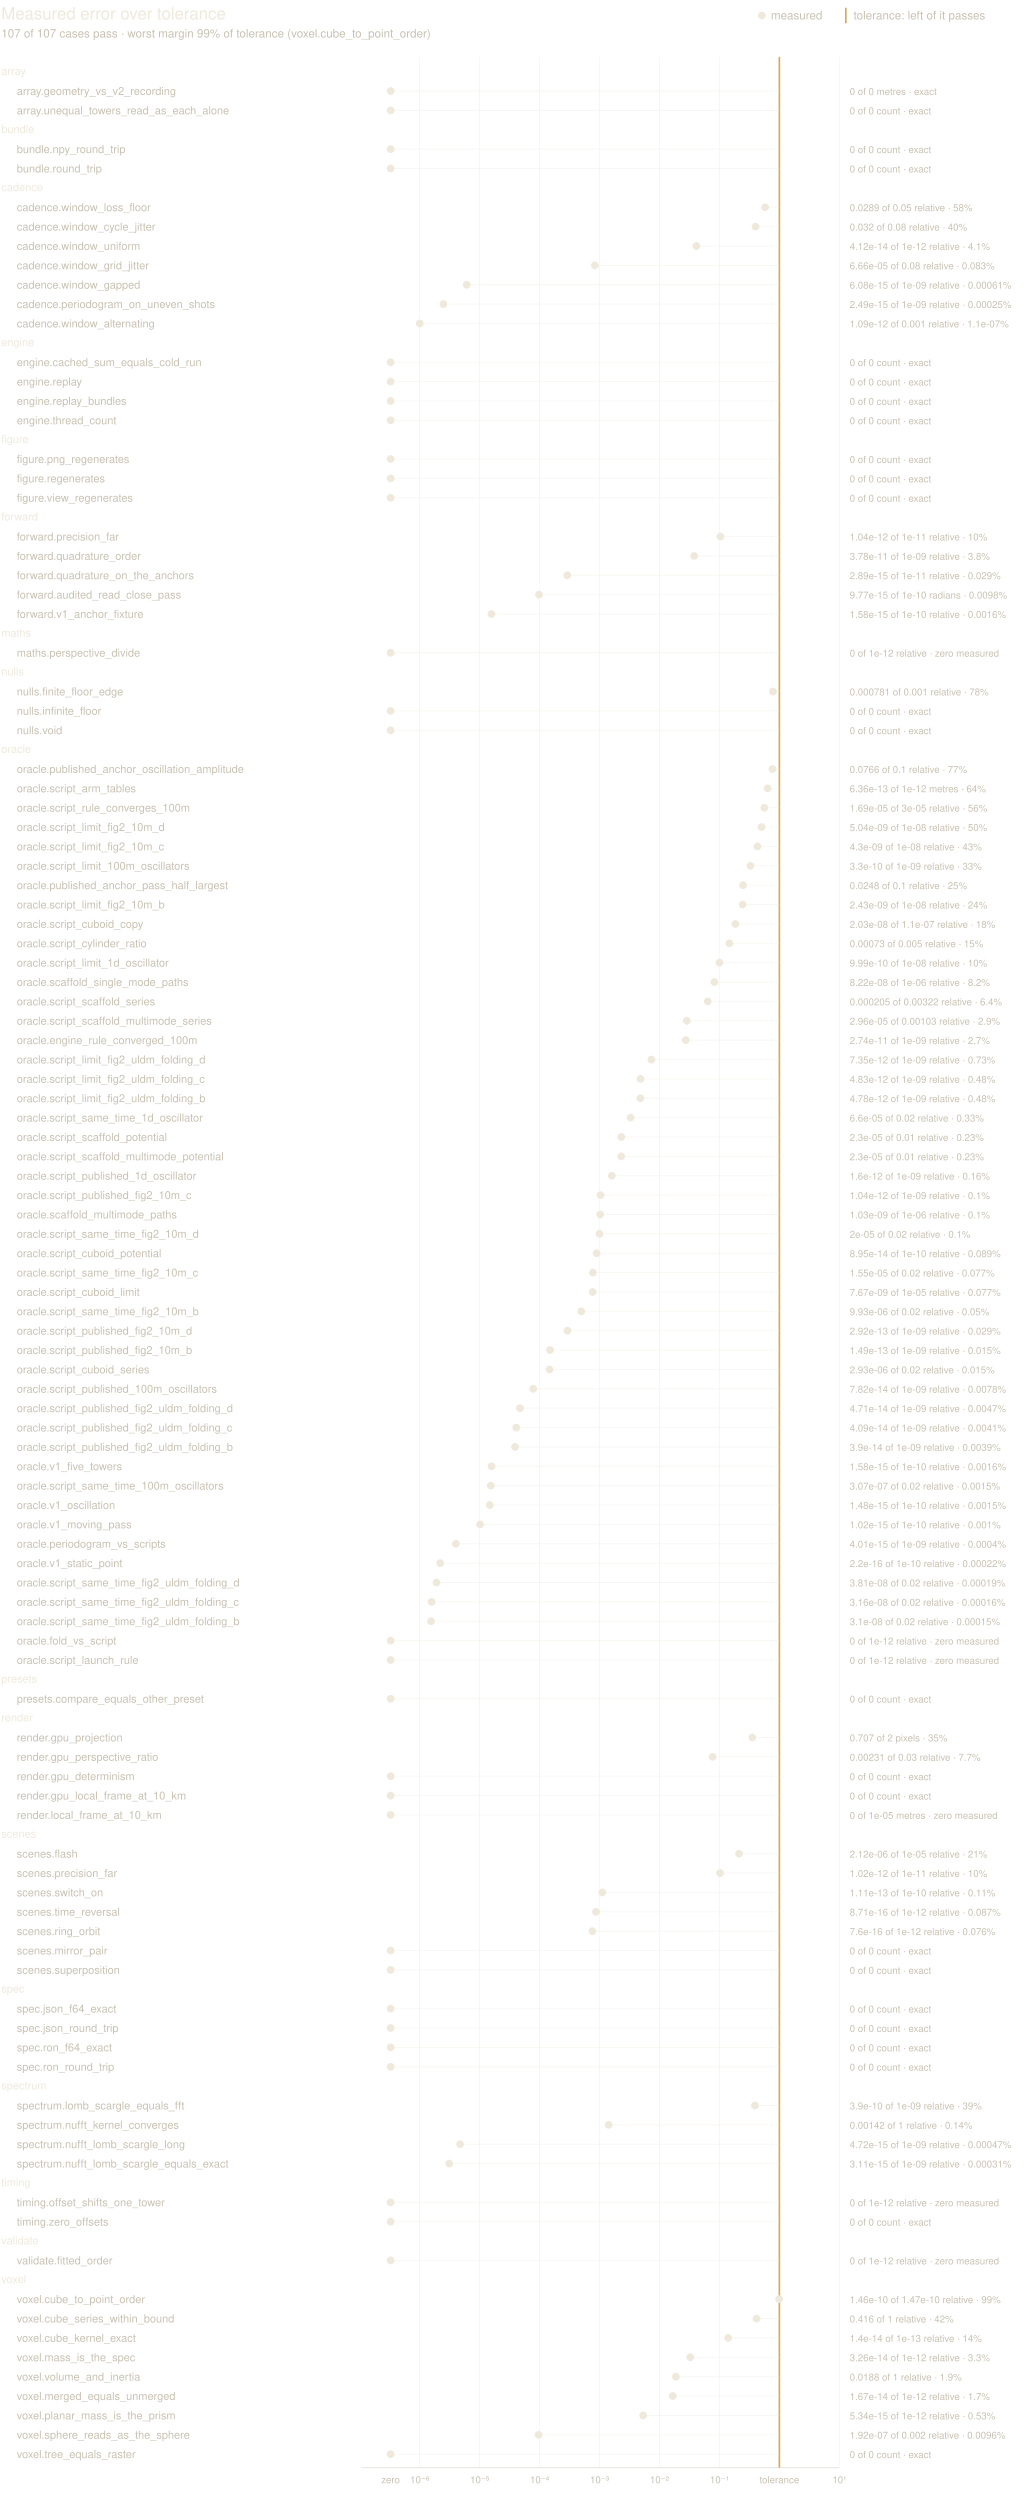
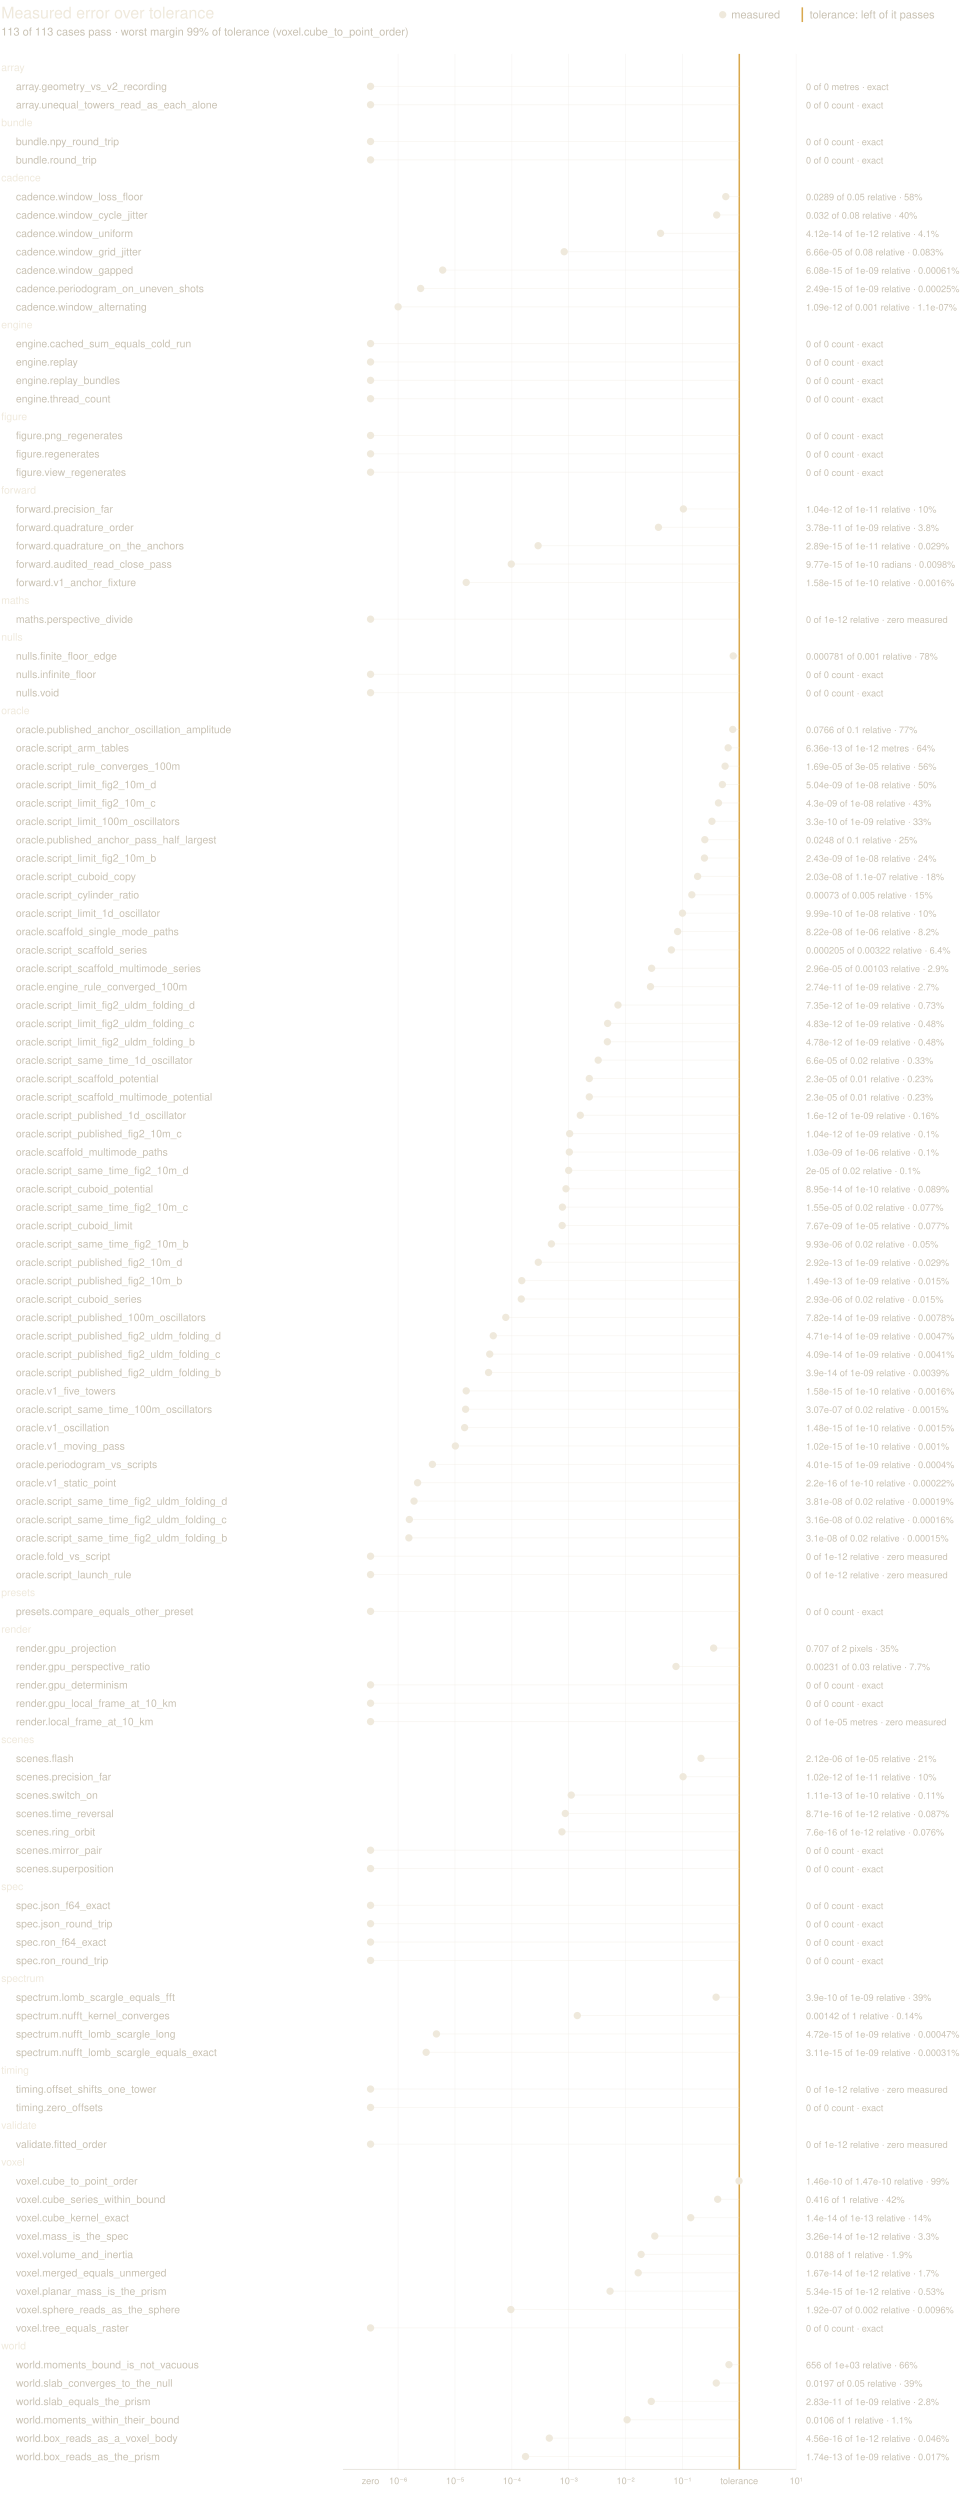
- <svg xmlns="http://www.w3.org/2000/svg" viewBox="0 0 1600 3872" width="1600" height="3872" role="img" aria-label="Each validation case's measured error as a fraction of its tolerance, on a log scale">
+ <svg xmlns="http://www.w3.org/2000/svg" viewBox="0 0 1600 4082" width="1600" height="4082" role="img" aria-label="Each validation case's measured error as a fraction of its tolerance, on a log scale">
  <style>.t{fill:#efe9dc;font-family:'Helvetica Neue',Helvetica,Arial,'Liberation Sans',Arimo,'Nimbus Sans','DejaVu Sans',sans-serif}.m{fill:#c8c1b2}.w{fill:#c8c1b2}.axis{stroke:#c8c1b2;stroke-opacity:0.45;stroke-width:1.5;fill:none}.grid{stroke:#c8c1b2;stroke-opacity:0.18;stroke-width:1}.dot{fill:#efe9dc}.ring{fill:none;stroke:#efe9dc;stroke-width:2}.line{stroke:#efe9dc;stroke-width:2;fill:none;stroke-linejoin:round}.thin{stroke:#efe9dc;stroke-opacity:0.35;stroke-width:1.5;fill:none}.tol{stroke:#d9a84e;stroke-width:2.5;fill:none}.tolfill{fill:#d9a84e}.dash{stroke:#d9a84e;stroke-width:2;stroke-dasharray:6 5;fill:none}</style>
  <text class="t" x="2.0" y="30.0" font-size="26" font-weight="500" text-anchor="start">Measured error over tolerance</text>
-   <text class="t m" x="2.0" y="58.0" font-size="18" font-weight="400" text-anchor="start">107 of 107 cases pass · worst margin 99% of tolerance (voxel.cube_to_point_order)</text>
+   <text class="t m" x="2.0" y="58.0" font-size="18" font-weight="400" text-anchor="start">113 of 113 cases pass · worst margin 99% of tolerance (voxel.cube_to_point_order)</text>
  <circle class="dot" cx="1180" cy="24" r="6" />
  <text class="t m" x="1194.0" y="30.0" font-size="18" font-weight="400" text-anchor="start">measured</text>
  <line class="tol" x1="1310" y1="12" x2="1310" y2="36" />
  <text class="t m" x="1322.0" y="30.0" font-size="18" font-weight="400" text-anchor="start">tolerance: left of it passes</text>
-   <line class="grid" x1="650.0" y1="88" x2="650.0" y2="3822" />
-   <text class="t w" x="650.0" y="3846.0" font-size="15" font-weight="400" text-anchor="middle">10⁻⁶</text>
-   <line class="grid" x1="742.9" y1="88" x2="742.9" y2="3822" />
-   <text class="t w" x="742.9" y="3846.0" font-size="15" font-weight="400" text-anchor="middle">10⁻⁵</text>
-   <line class="grid" x1="835.7" y1="88" x2="835.7" y2="3822" />
-   <text class="t w" x="835.7" y="3846.0" font-size="15" font-weight="400" text-anchor="middle">10⁻⁴</text>
-   <line class="grid" x1="928.6" y1="88" x2="928.6" y2="3822" />
-   <text class="t w" x="928.6" y="3846.0" font-size="15" font-weight="400" text-anchor="middle">10⁻³</text>
-   <line class="grid" x1="1021.4" y1="88" x2="1021.4" y2="3822" />
-   <text class="t w" x="1021.4" y="3846.0" font-size="15" font-weight="400" text-anchor="middle">10⁻²</text>
-   <line class="grid" x1="1114.3" y1="88" x2="1114.3" y2="3822" />
-   <text class="t w" x="1114.3" y="3846.0" font-size="15" font-weight="400" text-anchor="middle">10⁻¹</text>
-   <line class="grid" x1="1207.1" y1="88" x2="1207.1" y2="3822" />
-   <text class="t w" x="1207.1" y="3846.0" font-size="15" font-weight="400" text-anchor="middle">tolerance</text>
-   <line class="grid" x1="1300.0" y1="88" x2="1300.0" y2="3822" />
-   <text class="t w" x="1300.0" y="3846.0" font-size="15" font-weight="400" text-anchor="middle">10¹</text>
-   <text class="t w" x="605.0" y="3846.0" font-size="15" font-weight="400" text-anchor="middle">zero</text>
-   <line class="axis" x1="560" y1="3822" x2="1300" y2="3822" />
-   <line class="tol" x1="1207.1" y1="88" x2="1207.1" y2="3822" />
+   <line class="grid" x1="650.0" y1="88" x2="650.0" y2="4032" />
+   <text class="t w" x="650.0" y="4056.0" font-size="15" font-weight="400" text-anchor="middle">10⁻⁶</text>
+   <line class="grid" x1="742.9" y1="88" x2="742.9" y2="4032" />
+   <text class="t w" x="742.9" y="4056.0" font-size="15" font-weight="400" text-anchor="middle">10⁻⁵</text>
+   <line class="grid" x1="835.7" y1="88" x2="835.7" y2="4032" />
+   <text class="t w" x="835.7" y="4056.0" font-size="15" font-weight="400" text-anchor="middle">10⁻⁴</text>
+   <line class="grid" x1="928.6" y1="88" x2="928.6" y2="4032" />
+   <text class="t w" x="928.6" y="4056.0" font-size="15" font-weight="400" text-anchor="middle">10⁻³</text>
+   <line class="grid" x1="1021.4" y1="88" x2="1021.4" y2="4032" />
+   <text class="t w" x="1021.4" y="4056.0" font-size="15" font-weight="400" text-anchor="middle">10⁻²</text>
+   <line class="grid" x1="1114.3" y1="88" x2="1114.3" y2="4032" />
+   <text class="t w" x="1114.3" y="4056.0" font-size="15" font-weight="400" text-anchor="middle">10⁻¹</text>
+   <line class="grid" x1="1207.1" y1="88" x2="1207.1" y2="4032" />
+   <text class="t w" x="1207.1" y="4056.0" font-size="15" font-weight="400" text-anchor="middle">tolerance</text>
+   <line class="grid" x1="1300.0" y1="88" x2="1300.0" y2="4032" />
+   <text class="t w" x="1300.0" y="4056.0" font-size="15" font-weight="400" text-anchor="middle">10¹</text>
+   <text class="t w" x="605.0" y="4056.0" font-size="15" font-weight="400" text-anchor="middle">zero</text>
+   <line class="axis" x1="560" y1="4032" x2="1300" y2="4032" />
+   <line class="tol" x1="1207.1" y1="88" x2="1207.1" y2="4032" />
  <text class="t" x="2.0" y="116.0" font-size="17" font-weight="500" text-anchor="start">array</text>
  <text class="t m" x="26.0" y="147.0" font-size="17" font-weight="400" text-anchor="start">array.geometry_vs_v2_recording</text>
  <line class="thin" x1="605.0" y1="141.0" x2="1207.1" y2="141.0" />
  <circle class="dot" cx="605.0" cy="141.0" r="6" />
  <text class="t m" x="1316.0" y="147.0" font-size="15" font-weight="400" text-anchor="start">0 of 0 metres · exact</text>
  <text class="t m" x="26.0" y="177.0" font-size="17" font-weight="400" text-anchor="start">array.unequal_towers_read_as_each_alone</text>
  <line class="thin" x1="605.0" y1="171.0" x2="1207.1" y2="171.0" />
  <circle class="dot" cx="605.0" cy="171.0" r="6" />
  <text class="t m" x="1316.0" y="177.0" font-size="15" font-weight="400" text-anchor="start">0 of 0 count · exact</text>
  <text class="t" x="2.0" y="206.0" font-size="17" font-weight="500" text-anchor="start">bundle</text>
  <text class="t m" x="26.0" y="237.0" font-size="17" font-weight="400" text-anchor="start">bundle.npy_round_trip</text>
  <line class="thin" x1="605.0" y1="231.0" x2="1207.1" y2="231.0" />
  <circle class="dot" cx="605.0" cy="231.0" r="6" />
  <text class="t m" x="1316.0" y="237.0" font-size="15" font-weight="400" text-anchor="start">0 of 0 count · exact</text>
  <text class="t m" x="26.0" y="267.0" font-size="17" font-weight="400" text-anchor="start">bundle.round_trip</text>
  <line class="thin" x1="605.0" y1="261.0" x2="1207.1" y2="261.0" />
  <circle class="dot" cx="605.0" cy="261.0" r="6" />
  <text class="t m" x="1316.0" y="267.0" font-size="15" font-weight="400" text-anchor="start">0 of 0 count · exact</text>
  <text class="t" x="2.0" y="296.0" font-size="17" font-weight="500" text-anchor="start">cadence</text>
  <text class="t m" x="26.0" y="327.0" font-size="17" font-weight="400" text-anchor="start">cadence.window_loss_floor</text>
  <line class="thin" x1="1185.0" y1="321.0" x2="1207.1" y2="321.0" />
  <circle class="dot" cx="1185.0" cy="321.0" r="6" />
  <text class="t m" x="1316.0" y="327.0" font-size="15" font-weight="400" text-anchor="start">0.0289 of 0.05 relative · 58%</text>
  <text class="t m" x="26.0" y="357.0" font-size="17" font-weight="400" text-anchor="start">cadence.window_cycle_jitter</text>
  <line class="thin" x1="1170.2" y1="351.0" x2="1207.1" y2="351.0" />
  <circle class="dot" cx="1170.2" cy="351.0" r="6" />
  <text class="t m" x="1316.0" y="357.0" font-size="15" font-weight="400" text-anchor="start">0.032 of 0.08 relative · 40%</text>
  <text class="t m" x="26.0" y="387.0" font-size="17" font-weight="400" text-anchor="start">cadence.window_uniform</text>
  <line class="thin" x1="1078.5" y1="381.0" x2="1207.1" y2="381.0" />
  <circle class="dot" cx="1078.5" cy="381.0" r="6" />
  <text class="t m" x="1316.0" y="387.0" font-size="15" font-weight="400" text-anchor="start">4.12e-14 of 1e-12 relative · 4.1%</text>
  <text class="t m" x="26.0" y="417.0" font-size="17" font-weight="400" text-anchor="start">cadence.window_grid_jitter</text>
  <line class="thin" x1="921.2" y1="411.0" x2="1207.1" y2="411.0" />
  <circle class="dot" cx="921.2" cy="411.0" r="6" />
  <text class="t m" x="1316.0" y="417.0" font-size="15" font-weight="400" text-anchor="start">6.66e-05 of 0.08 relative · 0.083%</text>
  <text class="t m" x="26.0" y="447.0" font-size="17" font-weight="400" text-anchor="start">cadence.window_gapped</text>
  <line class="thin" x1="722.8" y1="441.0" x2="1207.1" y2="441.0" />
  <circle class="dot" cx="722.8" cy="441.0" r="6" />
  <text class="t m" x="1316.0" y="447.0" font-size="15" font-weight="400" text-anchor="start">6.08e-15 of 1e-09 relative · 0.00061%</text>
  <text class="t m" x="26.0" y="477.0" font-size="17" font-weight="400" text-anchor="start">cadence.periodogram_on_uneven_shots</text>
  <line class="thin" x1="686.8" y1="471.0" x2="1207.1" y2="471.0" />
  <circle class="dot" cx="686.8" cy="471.0" r="6" />
  <text class="t m" x="1316.0" y="477.0" font-size="15" font-weight="400" text-anchor="start">2.49e-15 of 1e-09 relative · 0.00025%</text>
  <text class="t m" x="26.0" y="507.0" font-size="17" font-weight="400" text-anchor="start">cadence.window_alternating</text>
  <line class="thin" x1="650.0" y1="501.0" x2="1207.1" y2="501.0" />
  <circle class="dot" cx="650.0" cy="501.0" r="6" />
  <text class="t m" x="1316.0" y="507.0" font-size="15" font-weight="400" text-anchor="start">1.09e-12 of 0.001 relative · 1.1e-07%</text>
  <text class="t" x="2.0" y="536.0" font-size="17" font-weight="500" text-anchor="start">engine</text>
  <text class="t m" x="26.0" y="567.0" font-size="17" font-weight="400" text-anchor="start">engine.cached_sum_equals_cold_run</text>
  <line class="thin" x1="605.0" y1="561.0" x2="1207.1" y2="561.0" />
  <circle class="dot" cx="605.0" cy="561.0" r="6" />
  <text class="t m" x="1316.0" y="567.0" font-size="15" font-weight="400" text-anchor="start">0 of 0 count · exact</text>
  <text class="t m" x="26.0" y="597.0" font-size="17" font-weight="400" text-anchor="start">engine.replay</text>
  <line class="thin" x1="605.0" y1="591.0" x2="1207.1" y2="591.0" />
  <circle class="dot" cx="605.0" cy="591.0" r="6" />
  <text class="t m" x="1316.0" y="597.0" font-size="15" font-weight="400" text-anchor="start">0 of 0 count · exact</text>
  <text class="t m" x="26.0" y="627.0" font-size="17" font-weight="400" text-anchor="start">engine.replay_bundles</text>
  <line class="thin" x1="605.0" y1="621.0" x2="1207.1" y2="621.0" />
  <circle class="dot" cx="605.0" cy="621.0" r="6" />
  <text class="t m" x="1316.0" y="627.0" font-size="15" font-weight="400" text-anchor="start">0 of 0 count · exact</text>
  <text class="t m" x="26.0" y="657.0" font-size="17" font-weight="400" text-anchor="start">engine.thread_count</text>
  <line class="thin" x1="605.0" y1="651.0" x2="1207.1" y2="651.0" />
  <circle class="dot" cx="605.0" cy="651.0" r="6" />
  <text class="t m" x="1316.0" y="657.0" font-size="15" font-weight="400" text-anchor="start">0 of 0 count · exact</text>
  <text class="t" x="2.0" y="686.0" font-size="17" font-weight="500" text-anchor="start">figure</text>
  <text class="t m" x="26.0" y="717.0" font-size="17" font-weight="400" text-anchor="start">figure.png_regenerates</text>
  <line class="thin" x1="605.0" y1="711.0" x2="1207.1" y2="711.0" />
  <circle class="dot" cx="605.0" cy="711.0" r="6" />
  <text class="t m" x="1316.0" y="717.0" font-size="15" font-weight="400" text-anchor="start">0 of 0 count · exact</text>
  <text class="t m" x="26.0" y="747.0" font-size="17" font-weight="400" text-anchor="start">figure.regenerates</text>
  <line class="thin" x1="605.0" y1="741.0" x2="1207.1" y2="741.0" />
  <circle class="dot" cx="605.0" cy="741.0" r="6" />
  <text class="t m" x="1316.0" y="747.0" font-size="15" font-weight="400" text-anchor="start">0 of 0 count · exact</text>
  <text class="t m" x="26.0" y="777.0" font-size="17" font-weight="400" text-anchor="start">figure.view_regenerates</text>
  <line class="thin" x1="605.0" y1="771.0" x2="1207.1" y2="771.0" />
  <circle class="dot" cx="605.0" cy="771.0" r="6" />
  <text class="t m" x="1316.0" y="777.0" font-size="15" font-weight="400" text-anchor="start">0 of 0 count · exact</text>
  <text class="t" x="2.0" y="806.0" font-size="17" font-weight="500" text-anchor="start">forward</text>
  <text class="t m" x="26.0" y="837.0" font-size="17" font-weight="400" text-anchor="start">forward.precision_far</text>
  <line class="thin" x1="1115.8" y1="831.0" x2="1207.1" y2="831.0" />
  <circle class="dot" cx="1115.8" cy="831.0" r="6" />
  <text class="t m" x="1316.0" y="837.0" font-size="15" font-weight="400" text-anchor="start">1.04e-12 of 1e-11 relative · 10%</text>
  <text class="t m" x="26.0" y="867.0" font-size="17" font-weight="400" text-anchor="start">forward.quadrature_order</text>
  <line class="thin" x1="1075.1" y1="861.0" x2="1207.1" y2="861.0" />
  <circle class="dot" cx="1075.1" cy="861.0" r="6" />
  <text class="t m" x="1316.0" y="867.0" font-size="15" font-weight="400" text-anchor="start">3.78e-11 of 1e-09 relative · 3.8%</text>
  <text class="t m" x="26.0" y="897.0" font-size="17" font-weight="400" text-anchor="start">forward.quadrature_on_the_anchors</text>
  <line class="thin" x1="878.6" y1="891.0" x2="1207.1" y2="891.0" />
  <circle class="dot" cx="878.6" cy="891.0" r="6" />
  <text class="t m" x="1316.0" y="897.0" font-size="15" font-weight="400" text-anchor="start">2.89e-15 of 1e-11 relative · 0.029%</text>
  <text class="t m" x="26.0" y="927.0" font-size="17" font-weight="400" text-anchor="start">forward.audited_read_close_pass</text>
  <line class="thin" x1="834.8" y1="921.0" x2="1207.1" y2="921.0" />
  <circle class="dot" cx="834.8" cy="921.0" r="6" />
  <text class="t m" x="1316.0" y="927.0" font-size="15" font-weight="400" text-anchor="start">9.77e-15 of 1e-10 radians · 0.0098%</text>
  <text class="t m" x="26.0" y="957.0" font-size="17" font-weight="400" text-anchor="start">forward.v1_anchor_fixture</text>
  <line class="thin" x1="761.2" y1="951.0" x2="1207.1" y2="951.0" />
  <circle class="dot" cx="761.2" cy="951.0" r="6" />
  <text class="t m" x="1316.0" y="957.0" font-size="15" font-weight="400" text-anchor="start">1.58e-15 of 1e-10 relative · 0.0016%</text>
  <text class="t" x="2.0" y="986.0" font-size="17" font-weight="500" text-anchor="start">maths</text>
  <text class="t m" x="26.0" y="1017.0" font-size="17" font-weight="400" text-anchor="start">maths.perspective_divide</text>
  <line class="thin" x1="605.0" y1="1011.0" x2="1207.1" y2="1011.0" />
  <circle class="dot" cx="605.0" cy="1011.0" r="6" />
  <text class="t m" x="1316.0" y="1017.0" font-size="15" font-weight="400" text-anchor="start">0 of 1e-12 relative · zero measured</text>
  <text class="t" x="2.0" y="1046.0" font-size="17" font-weight="500" text-anchor="start">nulls</text>
  <text class="t m" x="26.0" y="1077.0" font-size="17" font-weight="400" text-anchor="start">nulls.finite_floor_edge</text>
  <line class="thin" x1="1197.2" y1="1071.0" x2="1207.1" y2="1071.0" />
  <circle class="dot" cx="1197.2" cy="1071.0" r="6" />
  <text class="t m" x="1316.0" y="1077.0" font-size="15" font-weight="400" text-anchor="start">0.000781 of 0.001 relative · 78%</text>
  <text class="t m" x="26.0" y="1107.0" font-size="17" font-weight="400" text-anchor="start">nulls.infinite_floor</text>
  <line class="thin" x1="605.0" y1="1101.0" x2="1207.1" y2="1101.0" />
  <circle class="dot" cx="605.0" cy="1101.0" r="6" />
  <text class="t m" x="1316.0" y="1107.0" font-size="15" font-weight="400" text-anchor="start">0 of 0 count · exact</text>
  <text class="t m" x="26.0" y="1137.0" font-size="17" font-weight="400" text-anchor="start">nulls.void</text>
  <line class="thin" x1="605.0" y1="1131.0" x2="1207.1" y2="1131.0" />
  <circle class="dot" cx="605.0" cy="1131.0" r="6" />
  <text class="t m" x="1316.0" y="1137.0" font-size="15" font-weight="400" text-anchor="start">0 of 0 count · exact</text>
  <text class="t" x="2.0" y="1166.0" font-size="17" font-weight="500" text-anchor="start">oracle</text>
  <text class="t m" x="26.0" y="1197.0" font-size="17" font-weight="400" text-anchor="start">oracle.published_anchor_oscillation_amplitude</text>
  <line class="thin" x1="1196.4" y1="1191.0" x2="1207.1" y2="1191.0" />
  <circle class="dot" cx="1196.4" cy="1191.0" r="6" />
  <text class="t m" x="1316.0" y="1197.0" font-size="15" font-weight="400" text-anchor="start">0.0766 of 0.1 relative · 77%</text>
  <text class="t m" x="26.0" y="1227.0" font-size="17" font-weight="400" text-anchor="start">oracle.script_arm_tables</text>
  <line class="thin" x1="1188.9" y1="1221.0" x2="1207.1" y2="1221.0" />
  <circle class="dot" cx="1188.9" cy="1221.0" r="6" />
  <text class="t m" x="1316.0" y="1227.0" font-size="15" font-weight="400" text-anchor="start">6.36e-13 of 1e-12 metres · 64%</text>
  <text class="t m" x="26.0" y="1257.0" font-size="17" font-weight="400" text-anchor="start">oracle.script_rule_converges_100m</text>
  <line class="thin" x1="1183.9" y1="1251.0" x2="1207.1" y2="1251.0" />
  <circle class="dot" cx="1183.9" cy="1251.0" r="6" />
  <text class="t m" x="1316.0" y="1257.0" font-size="15" font-weight="400" text-anchor="start">1.69e-05 of 3e-05 relative · 56%</text>
  <text class="t m" x="26.0" y="1287.0" font-size="17" font-weight="400" text-anchor="start">oracle.script_limit_fig2_10m_d</text>
  <line class="thin" x1="1179.5" y1="1281.0" x2="1207.1" y2="1281.0" />
  <circle class="dot" cx="1179.5" cy="1281.0" r="6" />
  <text class="t m" x="1316.0" y="1287.0" font-size="15" font-weight="400" text-anchor="start">5.04e-09 of 1e-08 relative · 50%</text>
  <text class="t m" x="26.0" y="1317.0" font-size="17" font-weight="400" text-anchor="start">oracle.script_limit_fig2_10m_c</text>
  <line class="thin" x1="1173.1" y1="1311.0" x2="1207.1" y2="1311.0" />
  <circle class="dot" cx="1173.1" cy="1311.0" r="6" />
  <text class="t m" x="1316.0" y="1317.0" font-size="15" font-weight="400" text-anchor="start">4.3e-09 of 1e-08 relative · 43%</text>
  <text class="t m" x="26.0" y="1347.0" font-size="17" font-weight="400" text-anchor="start">oracle.script_limit_100m_oscillators</text>
  <line class="thin" x1="1162.4" y1="1341.0" x2="1207.1" y2="1341.0" />
  <circle class="dot" cx="1162.4" cy="1341.0" r="6" />
  <text class="t m" x="1316.0" y="1347.0" font-size="15" font-weight="400" text-anchor="start">3.3e-10 of 1e-09 relative · 33%</text>
  <text class="t m" x="26.0" y="1377.0" font-size="17" font-weight="400" text-anchor="start">oracle.published_anchor_pass_half_largest</text>
  <line class="thin" x1="1150.8" y1="1371.0" x2="1207.1" y2="1371.0" />
  <circle class="dot" cx="1150.8" cy="1371.0" r="6" />
  <text class="t m" x="1316.0" y="1377.0" font-size="15" font-weight="400" text-anchor="start">0.0248 of 0.1 relative · 25%</text>
  <text class="t m" x="26.0" y="1407.0" font-size="17" font-weight="400" text-anchor="start">oracle.script_limit_fig2_10m_b</text>
  <line class="thin" x1="1150.2" y1="1401.0" x2="1207.1" y2="1401.0" />
  <circle class="dot" cx="1150.2" cy="1401.0" r="6" />
  <text class="t m" x="1316.0" y="1407.0" font-size="15" font-weight="400" text-anchor="start">2.43e-09 of 1e-08 relative · 24%</text>
  <text class="t m" x="26.0" y="1437.0" font-size="17" font-weight="400" text-anchor="start">oracle.script_cuboid_copy</text>
  <line class="thin" x1="1139.0" y1="1431.0" x2="1207.1" y2="1431.0" />
  <circle class="dot" cx="1139.0" cy="1431.0" r="6" />
  <text class="t m" x="1316.0" y="1437.0" font-size="15" font-weight="400" text-anchor="start">2.03e-08 of 1.1e-07 relative · 18%</text>
  <text class="t m" x="26.0" y="1467.0" font-size="17" font-weight="400" text-anchor="start">oracle.script_cylinder_ratio</text>
  <line class="thin" x1="1129.6" y1="1461.0" x2="1207.1" y2="1461.0" />
  <circle class="dot" cx="1129.6" cy="1461.0" r="6" />
  <text class="t m" x="1316.0" y="1467.0" font-size="15" font-weight="400" text-anchor="start">0.00073 of 0.005 relative · 15%</text>
  <text class="t m" x="26.0" y="1497.0" font-size="17" font-weight="400" text-anchor="start">oracle.script_limit_1d_oscillator</text>
  <line class="thin" x1="1114.3" y1="1491.0" x2="1207.1" y2="1491.0" />
  <circle class="dot" cx="1114.3" cy="1491.0" r="6" />
  <text class="t m" x="1316.0" y="1497.0" font-size="15" font-weight="400" text-anchor="start">9.99e-10 of 1e-08 relative · 10%</text>
  <text class="t m" x="26.0" y="1527.0" font-size="17" font-weight="400" text-anchor="start">oracle.scaffold_single_mode_paths</text>
  <line class="thin" x1="1106.4" y1="1521.0" x2="1207.1" y2="1521.0" />
  <circle class="dot" cx="1106.4" cy="1521.0" r="6" />
  <text class="t m" x="1316.0" y="1527.0" font-size="15" font-weight="400" text-anchor="start">8.22e-08 of 1e-06 relative · 8.2%</text>
  <text class="t m" x="26.0" y="1557.0" font-size="17" font-weight="400" text-anchor="start">oracle.script_scaffold_series</text>
  <line class="thin" x1="1096.2" y1="1551.0" x2="1207.1" y2="1551.0" />
  <circle class="dot" cx="1096.2" cy="1551.0" r="6" />
  <text class="t m" x="1316.0" y="1557.0" font-size="15" font-weight="400" text-anchor="start">0.000205 of 0.00322 relative · 6.4%</text>
  <text class="t m" x="26.0" y="1587.0" font-size="17" font-weight="400" text-anchor="start">oracle.script_scaffold_multimode_series</text>
  <line class="thin" x1="1063.9" y1="1581.0" x2="1207.1" y2="1581.0" />
  <circle class="dot" cx="1063.9" cy="1581.0" r="6" />
  <text class="t m" x="1316.0" y="1587.0" font-size="15" font-weight="400" text-anchor="start">2.96e-05 of 0.00103 relative · 2.9%</text>
  <text class="t m" x="26.0" y="1617.0" font-size="17" font-weight="400" text-anchor="start">oracle.engine_rule_converged_100m</text>
  <line class="thin" x1="1062.1" y1="1611.0" x2="1207.1" y2="1611.0" />
  <circle class="dot" cx="1062.1" cy="1611.0" r="6" />
  <text class="t m" x="1316.0" y="1617.0" font-size="15" font-weight="400" text-anchor="start">2.74e-11 of 1e-09 relative · 2.7%</text>
  <text class="t m" x="26.0" y="1647.0" font-size="17" font-weight="400" text-anchor="start">oracle.script_limit_fig2_uldm_folding_d</text>
  <line class="thin" x1="1009.0" y1="1641.0" x2="1207.1" y2="1641.0" />
  <circle class="dot" cx="1009.0" cy="1641.0" r="6" />
  <text class="t m" x="1316.0" y="1647.0" font-size="15" font-weight="400" text-anchor="start">7.35e-12 of 1e-09 relative · 0.73%</text>
  <text class="t m" x="26.0" y="1677.0" font-size="17" font-weight="400" text-anchor="start">oracle.script_limit_fig2_uldm_folding_c</text>
  <line class="thin" x1="992.1" y1="1671.0" x2="1207.1" y2="1671.0" />
  <circle class="dot" cx="992.1" cy="1671.0" r="6" />
  <text class="t m" x="1316.0" y="1677.0" font-size="15" font-weight="400" text-anchor="start">4.83e-12 of 1e-09 relative · 0.48%</text>
  <text class="t m" x="26.0" y="1707.0" font-size="17" font-weight="400" text-anchor="start">oracle.script_limit_fig2_uldm_folding_b</text>
  <line class="thin" x1="991.7" y1="1701.0" x2="1207.1" y2="1701.0" />
  <circle class="dot" cx="991.7" cy="1701.0" r="6" />
  <text class="t m" x="1316.0" y="1707.0" font-size="15" font-weight="400" text-anchor="start">4.78e-12 of 1e-09 relative · 0.48%</text>
  <text class="t m" x="26.0" y="1737.0" font-size="17" font-weight="400" text-anchor="start">oracle.script_same_time_1d_oscillator</text>
  <line class="thin" x1="976.7" y1="1731.0" x2="1207.1" y2="1731.0" />
  <circle class="dot" cx="976.7" cy="1731.0" r="6" />
  <text class="t m" x="1316.0" y="1737.0" font-size="15" font-weight="400" text-anchor="start">6.6e-05 of 0.02 relative · 0.33%</text>
  <text class="t m" x="26.0" y="1767.0" font-size="17" font-weight="400" text-anchor="start">oracle.script_scaffold_potential</text>
  <line class="thin" x1="962.2" y1="1761.0" x2="1207.1" y2="1761.0" />
  <circle class="dot" cx="962.2" cy="1761.0" r="6" />
  <text class="t m" x="1316.0" y="1767.0" font-size="15" font-weight="400" text-anchor="start">2.3e-05 of 0.01 relative · 0.23%</text>
  <text class="t m" x="26.0" y="1797.0" font-size="17" font-weight="400" text-anchor="start">oracle.script_scaffold_multimode_potential</text>
  <line class="thin" x1="962.2" y1="1791.0" x2="1207.1" y2="1791.0" />
  <circle class="dot" cx="962.2" cy="1791.0" r="6" />
  <text class="t m" x="1316.0" y="1797.0" font-size="15" font-weight="400" text-anchor="start">2.3e-05 of 0.01 relative · 0.23%</text>
  <text class="t m" x="26.0" y="1827.0" font-size="17" font-weight="400" text-anchor="start">oracle.script_published_1d_oscillator</text>
  <line class="thin" x1="947.5" y1="1821.0" x2="1207.1" y2="1821.0" />
  <circle class="dot" cx="947.5" cy="1821.0" r="6" />
  <text class="t m" x="1316.0" y="1827.0" font-size="15" font-weight="400" text-anchor="start">1.6e-12 of 1e-09 relative · 0.16%</text>
  <text class="t m" x="26.0" y="1857.0" font-size="17" font-weight="400" text-anchor="start">oracle.script_published_fig2_10m_c</text>
  <line class="thin" x1="930.1" y1="1851.0" x2="1207.1" y2="1851.0" />
  <circle class="dot" cx="930.1" cy="1851.0" r="6" />
  <text class="t m" x="1316.0" y="1857.0" font-size="15" font-weight="400" text-anchor="start">1.04e-12 of 1e-09 relative · 0.1%</text>
  <text class="t m" x="26.0" y="1887.0" font-size="17" font-weight="400" text-anchor="start">oracle.scaffold_multimode_paths</text>
  <line class="thin" x1="929.6" y1="1881.0" x2="1207.1" y2="1881.0" />
  <circle class="dot" cx="929.6" cy="1881.0" r="6" />
  <text class="t m" x="1316.0" y="1887.0" font-size="15" font-weight="400" text-anchor="start">1.03e-09 of 1e-06 relative · 0.1%</text>
  <text class="t m" x="26.0" y="1917.0" font-size="17" font-weight="400" text-anchor="start">oracle.script_same_time_fig2_10m_d</text>
  <line class="thin" x1="928.5" y1="1911.0" x2="1207.1" y2="1911.0" />
  <circle class="dot" cx="928.5" cy="1911.0" r="6" />
  <text class="t m" x="1316.0" y="1917.0" font-size="15" font-weight="400" text-anchor="start">2e-05 of 0.02 relative · 0.1%</text>
  <text class="t m" x="26.0" y="1947.0" font-size="17" font-weight="400" text-anchor="start">oracle.script_cuboid_potential</text>
  <line class="thin" x1="924.1" y1="1941.0" x2="1207.1" y2="1941.0" />
  <circle class="dot" cx="924.1" cy="1941.0" r="6" />
  <text class="t m" x="1316.0" y="1947.0" font-size="15" font-weight="400" text-anchor="start">8.95e-14 of 1e-10 relative · 0.089%</text>
  <text class="t m" x="26.0" y="1977.0" font-size="17" font-weight="400" text-anchor="start">oracle.script_same_time_fig2_10m_c</text>
  <line class="thin" x1="918.3" y1="1971.0" x2="1207.1" y2="1971.0" />
  <circle class="dot" cx="918.3" cy="1971.0" r="6" />
  <text class="t m" x="1316.0" y="1977.0" font-size="15" font-weight="400" text-anchor="start">1.55e-05 of 0.02 relative · 0.077%</text>
  <text class="t m" x="26.0" y="2007.0" font-size="17" font-weight="400" text-anchor="start">oracle.script_cuboid_limit</text>
  <line class="thin" x1="917.9" y1="2001.0" x2="1207.1" y2="2001.0" />
  <circle class="dot" cx="917.9" cy="2001.0" r="6" />
  <text class="t m" x="1316.0" y="2007.0" font-size="15" font-weight="400" text-anchor="start">7.67e-09 of 1e-05 relative · 0.077%</text>
  <text class="t m" x="26.0" y="2037.0" font-size="17" font-weight="400" text-anchor="start">oracle.script_same_time_fig2_10m_b</text>
  <line class="thin" x1="900.3" y1="2031.0" x2="1207.1" y2="2031.0" />
  <circle class="dot" cx="900.3" cy="2031.0" r="6" />
  <text class="t m" x="1316.0" y="2037.0" font-size="15" font-weight="400" text-anchor="start">9.93e-06 of 0.02 relative · 0.05%</text>
  <text class="t m" x="26.0" y="2067.0" font-size="17" font-weight="400" text-anchor="start">oracle.script_published_fig2_10m_d</text>
  <line class="thin" x1="878.9" y1="2061.0" x2="1207.1" y2="2061.0" />
  <circle class="dot" cx="878.9" cy="2061.0" r="6" />
  <text class="t m" x="1316.0" y="2067.0" font-size="15" font-weight="400" text-anchor="start">2.92e-13 of 1e-09 relative · 0.029%</text>
  <text class="t m" x="26.0" y="2097.0" font-size="17" font-weight="400" text-anchor="start">oracle.script_published_fig2_10m_b</text>
  <line class="thin" x1="851.9" y1="2091.0" x2="1207.1" y2="2091.0" />
  <circle class="dot" cx="851.9" cy="2091.0" r="6" />
  <text class="t m" x="1316.0" y="2097.0" font-size="15" font-weight="400" text-anchor="start">1.49e-13 of 1e-09 relative · 0.015%</text>
  <text class="t m" x="26.0" y="2127.0" font-size="17" font-weight="400" text-anchor="start">oracle.script_cuboid_series</text>
  <line class="thin" x1="851.1" y1="2121.0" x2="1207.1" y2="2121.0" />
  <circle class="dot" cx="851.1" cy="2121.0" r="6" />
  <text class="t m" x="1316.0" y="2127.0" font-size="15" font-weight="400" text-anchor="start">2.93e-06 of 0.02 relative · 0.015%</text>
  <text class="t m" x="26.0" y="2157.0" font-size="17" font-weight="400" text-anchor="start">oracle.script_published_100m_oscillators</text>
  <line class="thin" x1="825.8" y1="2151.0" x2="1207.1" y2="2151.0" />
  <circle class="dot" cx="825.8" cy="2151.0" r="6" />
  <text class="t m" x="1316.0" y="2157.0" font-size="15" font-weight="400" text-anchor="start">7.82e-14 of 1e-09 relative · 0.0078%</text>
  <text class="t m" x="26.0" y="2187.0" font-size="17" font-weight="400" text-anchor="start">oracle.script_published_fig2_uldm_folding_d</text>
  <line class="thin" x1="805.4" y1="2181.0" x2="1207.1" y2="2181.0" />
  <circle class="dot" cx="805.4" cy="2181.0" r="6" />
  <text class="t m" x="1316.0" y="2187.0" font-size="15" font-weight="400" text-anchor="start">4.71e-14 of 1e-09 relative · 0.0047%</text>
  <text class="t m" x="26.0" y="2217.0" font-size="17" font-weight="400" text-anchor="start">oracle.script_published_fig2_uldm_folding_c</text>
  <line class="thin" x1="799.6" y1="2211.0" x2="1207.1" y2="2211.0" />
  <circle class="dot" cx="799.6" cy="2211.0" r="6" />
  <text class="t m" x="1316.0" y="2217.0" font-size="15" font-weight="400" text-anchor="start">4.09e-14 of 1e-09 relative · 0.0041%</text>
  <text class="t m" x="26.0" y="2247.0" font-size="17" font-weight="400" text-anchor="start">oracle.script_published_fig2_uldm_folding_b</text>
  <line class="thin" x1="797.7" y1="2241.0" x2="1207.1" y2="2241.0" />
  <circle class="dot" cx="797.7" cy="2241.0" r="6" />
  <text class="t m" x="1316.0" y="2247.0" font-size="15" font-weight="400" text-anchor="start">3.9e-14 of 1e-09 relative · 0.0039%</text>
  <text class="t m" x="26.0" y="2277.0" font-size="17" font-weight="400" text-anchor="start">oracle.v1_five_towers</text>
  <line class="thin" x1="761.2" y1="2271.0" x2="1207.1" y2="2271.0" />
  <circle class="dot" cx="761.2" cy="2271.0" r="6" />
  <text class="t m" x="1316.0" y="2277.0" font-size="15" font-weight="400" text-anchor="start">1.58e-15 of 1e-10 relative · 0.0016%</text>
  <text class="t m" x="26.0" y="2307.0" font-size="17" font-weight="400" text-anchor="start">oracle.script_same_time_100m_oscillators</text>
  <line class="thin" x1="760.2" y1="2301.0" x2="1207.1" y2="2301.0" />
  <circle class="dot" cx="760.2" cy="2301.0" r="6" />
  <text class="t m" x="1316.0" y="2307.0" font-size="15" font-weight="400" text-anchor="start">3.07e-07 of 0.02 relative · 0.0015%</text>
  <text class="t m" x="26.0" y="2337.0" font-size="17" font-weight="400" text-anchor="start">oracle.v1_oscillation</text>
  <line class="thin" x1="758.6" y1="2331.0" x2="1207.1" y2="2331.0" />
  <circle class="dot" cx="758.6" cy="2331.0" r="6" />
  <text class="t m" x="1316.0" y="2337.0" font-size="15" font-weight="400" text-anchor="start">1.48e-15 of 1e-10 relative · 0.0015%</text>
  <text class="t m" x="26.0" y="2367.0" font-size="17" font-weight="400" text-anchor="start">oracle.v1_moving_pass</text>
  <line class="thin" x1="743.5" y1="2361.0" x2="1207.1" y2="2361.0" />
  <circle class="dot" cx="743.5" cy="2361.0" r="6" />
  <text class="t m" x="1316.0" y="2367.0" font-size="15" font-weight="400" text-anchor="start">1.02e-15 of 1e-10 relative · 0.001%</text>
  <text class="t m" x="26.0" y="2397.0" font-size="17" font-weight="400" text-anchor="start">oracle.periodogram_vs_scripts</text>
  <line class="thin" x1="706.0" y1="2391.0" x2="1207.1" y2="2391.0" />
  <circle class="dot" cx="706.0" cy="2391.0" r="6" />
  <text class="t m" x="1316.0" y="2397.0" font-size="15" font-weight="400" text-anchor="start">4.01e-15 of 1e-09 relative · 0.0004%</text>
  <text class="t m" x="26.0" y="2427.0" font-size="17" font-weight="400" text-anchor="start">oracle.v1_static_point</text>
  <line class="thin" x1="681.8" y1="2421.0" x2="1207.1" y2="2421.0" />
  <circle class="dot" cx="681.8" cy="2421.0" r="6" />
  <text class="t m" x="1316.0" y="2427.0" font-size="15" font-weight="400" text-anchor="start">2.2e-16 of 1e-10 relative · 0.00022%</text>
  <text class="t m" x="26.0" y="2457.0" font-size="17" font-weight="400" text-anchor="start">oracle.script_same_time_fig2_uldm_folding_d</text>
  <line class="thin" x1="676.0" y1="2451.0" x2="1207.1" y2="2451.0" />
  <circle class="dot" cx="676.0" cy="2451.0" r="6" />
  <text class="t m" x="1316.0" y="2457.0" font-size="15" font-weight="400" text-anchor="start">3.81e-08 of 0.02 relative · 0.00019%</text>
  <text class="t m" x="26.0" y="2487.0" font-size="17" font-weight="400" text-anchor="start">oracle.script_same_time_fig2_uldm_folding_c</text>
  <line class="thin" x1="668.4" y1="2481.0" x2="1207.1" y2="2481.0" />
  <circle class="dot" cx="668.4" cy="2481.0" r="6" />
  <text class="t m" x="1316.0" y="2487.0" font-size="15" font-weight="400" text-anchor="start">3.16e-08 of 0.02 relative · 0.00016%</text>
  <text class="t m" x="26.0" y="2517.0" font-size="17" font-weight="400" text-anchor="start">oracle.script_same_time_fig2_uldm_folding_b</text>
  <line class="thin" x1="667.6" y1="2511.0" x2="1207.1" y2="2511.0" />
  <circle class="dot" cx="667.6" cy="2511.0" r="6" />
  <text class="t m" x="1316.0" y="2517.0" font-size="15" font-weight="400" text-anchor="start">3.1e-08 of 0.02 relative · 0.00015%</text>
  <text class="t m" x="26.0" y="2547.0" font-size="17" font-weight="400" text-anchor="start">oracle.fold_vs_script</text>
  <line class="thin" x1="605.0" y1="2541.0" x2="1207.1" y2="2541.0" />
  <circle class="dot" cx="605.0" cy="2541.0" r="6" />
  <text class="t m" x="1316.0" y="2547.0" font-size="15" font-weight="400" text-anchor="start">0 of 1e-12 relative · zero measured</text>
  <text class="t m" x="26.0" y="2577.0" font-size="17" font-weight="400" text-anchor="start">oracle.script_launch_rule</text>
  <line class="thin" x1="605.0" y1="2571.0" x2="1207.1" y2="2571.0" />
  <circle class="dot" cx="605.0" cy="2571.0" r="6" />
  <text class="t m" x="1316.0" y="2577.0" font-size="15" font-weight="400" text-anchor="start">0 of 1e-12 relative · zero measured</text>
  <text class="t" x="2.0" y="2606.0" font-size="17" font-weight="500" text-anchor="start">presets</text>
  <text class="t m" x="26.0" y="2637.0" font-size="17" font-weight="400" text-anchor="start">presets.compare_equals_other_preset</text>
  <line class="thin" x1="605.0" y1="2631.0" x2="1207.1" y2="2631.0" />
  <circle class="dot" cx="605.0" cy="2631.0" r="6" />
  <text class="t m" x="1316.0" y="2637.0" font-size="15" font-weight="400" text-anchor="start">0 of 0 count · exact</text>
  <text class="t" x="2.0" y="2666.0" font-size="17" font-weight="500" text-anchor="start">render</text>
  <text class="t m" x="26.0" y="2697.0" font-size="17" font-weight="400" text-anchor="start">render.gpu_projection</text>
  <line class="thin" x1="1165.2" y1="2691.0" x2="1207.1" y2="2691.0" />
  <circle class="dot" cx="1165.2" cy="2691.0" r="6" />
  <text class="t m" x="1316.0" y="2697.0" font-size="15" font-weight="400" text-anchor="start">0.707 of 2 pixels · 35%</text>
  <text class="t m" x="26.0" y="2727.0" font-size="17" font-weight="400" text-anchor="start">render.gpu_perspective_ratio</text>
  <line class="thin" x1="1103.7" y1="2721.0" x2="1207.1" y2="2721.0" />
  <circle class="dot" cx="1103.7" cy="2721.0" r="6" />
  <text class="t m" x="1316.0" y="2727.0" font-size="15" font-weight="400" text-anchor="start">0.00231 of 0.03 relative · 7.7%</text>
  <text class="t m" x="26.0" y="2757.0" font-size="17" font-weight="400" text-anchor="start">render.gpu_determinism</text>
  <line class="thin" x1="605.0" y1="2751.0" x2="1207.1" y2="2751.0" />
  <circle class="dot" cx="605.0" cy="2751.0" r="6" />
  <text class="t m" x="1316.0" y="2757.0" font-size="15" font-weight="400" text-anchor="start">0 of 0 count · exact</text>
  <text class="t m" x="26.0" y="2787.0" font-size="17" font-weight="400" text-anchor="start">render.gpu_local_frame_at_10_km</text>
  <line class="thin" x1="605.0" y1="2781.0" x2="1207.1" y2="2781.0" />
  <circle class="dot" cx="605.0" cy="2781.0" r="6" />
  <text class="t m" x="1316.0" y="2787.0" font-size="15" font-weight="400" text-anchor="start">0 of 0 count · exact</text>
  <text class="t m" x="26.0" y="2817.0" font-size="17" font-weight="400" text-anchor="start">render.local_frame_at_10_km</text>
  <line class="thin" x1="605.0" y1="2811.0" x2="1207.1" y2="2811.0" />
  <circle class="dot" cx="605.0" cy="2811.0" r="6" />
  <text class="t m" x="1316.0" y="2817.0" font-size="15" font-weight="400" text-anchor="start">0 of 1e-05 metres · zero measured</text>
  <text class="t" x="2.0" y="2846.0" font-size="17" font-weight="500" text-anchor="start">scenes</text>
  <text class="t m" x="26.0" y="2877.0" font-size="17" font-weight="400" text-anchor="start">scenes.flash</text>
  <line class="thin" x1="1144.6" y1="2871.0" x2="1207.1" y2="2871.0" />
  <circle class="dot" cx="1144.6" cy="2871.0" r="6" />
  <text class="t m" x="1316.0" y="2877.0" font-size="15" font-weight="400" text-anchor="start">2.12e-06 of 1e-05 relative · 21%</text>
  <text class="t m" x="26.0" y="2907.0" font-size="17" font-weight="400" text-anchor="start">scenes.precision_far</text>
  <line class="thin" x1="1115.3" y1="2901.0" x2="1207.1" y2="2901.0" />
  <circle class="dot" cx="1115.3" cy="2901.0" r="6" />
  <text class="t m" x="1316.0" y="2907.0" font-size="15" font-weight="400" text-anchor="start">1.02e-12 of 1e-11 relative · 10%</text>
  <text class="t m" x="26.0" y="2937.0" font-size="17" font-weight="400" text-anchor="start">scenes.switch_on</text>
  <line class="thin" x1="932.7" y1="2931.0" x2="1207.1" y2="2931.0" />
  <circle class="dot" cx="932.7" cy="2931.0" r="6" />
  <text class="t m" x="1316.0" y="2937.0" font-size="15" font-weight="400" text-anchor="start">1.11e-13 of 1e-10 relative · 0.11%</text>
  <text class="t m" x="26.0" y="2967.0" font-size="17" font-weight="400" text-anchor="start">scenes.time_reversal</text>
  <line class="thin" x1="923.0" y1="2961.0" x2="1207.1" y2="2961.0" />
  <circle class="dot" cx="923.0" cy="2961.0" r="6" />
  <text class="t m" x="1316.0" y="2967.0" font-size="15" font-weight="400" text-anchor="start">8.71e-16 of 1e-12 relative · 0.087%</text>
  <text class="t m" x="26.0" y="2997.0" font-size="17" font-weight="400" text-anchor="start">scenes.ring_orbit</text>
  <line class="thin" x1="917.5" y1="2991.0" x2="1207.1" y2="2991.0" />
  <circle class="dot" cx="917.5" cy="2991.0" r="6" />
  <text class="t m" x="1316.0" y="2997.0" font-size="15" font-weight="400" text-anchor="start">7.6e-16 of 1e-12 relative · 0.076%</text>
  <text class="t m" x="26.0" y="3027.0" font-size="17" font-weight="400" text-anchor="start">scenes.mirror_pair</text>
  <line class="thin" x1="605.0" y1="3021.0" x2="1207.1" y2="3021.0" />
  <circle class="dot" cx="605.0" cy="3021.0" r="6" />
  <text class="t m" x="1316.0" y="3027.0" font-size="15" font-weight="400" text-anchor="start">0 of 0 count · exact</text>
  <text class="t m" x="26.0" y="3057.0" font-size="17" font-weight="400" text-anchor="start">scenes.superposition</text>
  <line class="thin" x1="605.0" y1="3051.0" x2="1207.1" y2="3051.0" />
  <circle class="dot" cx="605.0" cy="3051.0" r="6" />
  <text class="t m" x="1316.0" y="3057.0" font-size="15" font-weight="400" text-anchor="start">0 of 0 count · exact</text>
  <text class="t" x="2.0" y="3086.0" font-size="17" font-weight="500" text-anchor="start">spec</text>
  <text class="t m" x="26.0" y="3117.0" font-size="17" font-weight="400" text-anchor="start">spec.json_f64_exact</text>
  <line class="thin" x1="605.0" y1="3111.0" x2="1207.1" y2="3111.0" />
  <circle class="dot" cx="605.0" cy="3111.0" r="6" />
  <text class="t m" x="1316.0" y="3117.0" font-size="15" font-weight="400" text-anchor="start">0 of 0 count · exact</text>
  <text class="t m" x="26.0" y="3147.0" font-size="17" font-weight="400" text-anchor="start">spec.json_round_trip</text>
  <line class="thin" x1="605.0" y1="3141.0" x2="1207.1" y2="3141.0" />
  <circle class="dot" cx="605.0" cy="3141.0" r="6" />
  <text class="t m" x="1316.0" y="3147.0" font-size="15" font-weight="400" text-anchor="start">0 of 0 count · exact</text>
  <text class="t m" x="26.0" y="3177.0" font-size="17" font-weight="400" text-anchor="start">spec.ron_f64_exact</text>
  <line class="thin" x1="605.0" y1="3171.0" x2="1207.1" y2="3171.0" />
  <circle class="dot" cx="605.0" cy="3171.0" r="6" />
  <text class="t m" x="1316.0" y="3177.0" font-size="15" font-weight="400" text-anchor="start">0 of 0 count · exact</text>
  <text class="t m" x="26.0" y="3207.0" font-size="17" font-weight="400" text-anchor="start">spec.ron_round_trip</text>
  <line class="thin" x1="605.0" y1="3201.0" x2="1207.1" y2="3201.0" />
  <circle class="dot" cx="605.0" cy="3201.0" r="6" />
  <text class="t m" x="1316.0" y="3207.0" font-size="15" font-weight="400" text-anchor="start">0 of 0 count · exact</text>
  <text class="t" x="2.0" y="3236.0" font-size="17" font-weight="500" text-anchor="start">spectrum</text>
  <text class="t m" x="26.0" y="3267.0" font-size="17" font-weight="400" text-anchor="start">spectrum.lomb_scargle_equals_fft</text>
  <line class="thin" x1="1169.2" y1="3261.0" x2="1207.1" y2="3261.0" />
  <circle class="dot" cx="1169.2" cy="3261.0" r="6" />
  <text class="t m" x="1316.0" y="3267.0" font-size="15" font-weight="400" text-anchor="start">3.9e-10 of 1e-09 relative · 39%</text>
  <text class="t m" x="26.0" y="3297.0" font-size="17" font-weight="400" text-anchor="start">spectrum.nufft_kernel_converges</text>
  <line class="thin" x1="942.6" y1="3291.0" x2="1207.1" y2="3291.0" />
  <circle class="dot" cx="942.6" cy="3291.0" r="6" />
  <text class="t m" x="1316.0" y="3297.0" font-size="15" font-weight="400" text-anchor="start">0.00142 of 1 relative · 0.14%</text>
  <text class="t m" x="26.0" y="3327.0" font-size="17" font-weight="400" text-anchor="start">spectrum.nufft_lomb_scargle_long</text>
  <line class="thin" x1="712.6" y1="3321.0" x2="1207.1" y2="3321.0" />
  <circle class="dot" cx="712.6" cy="3321.0" r="6" />
  <text class="t m" x="1316.0" y="3327.0" font-size="15" font-weight="400" text-anchor="start">4.72e-15 of 1e-09 relative · 0.00047%</text>
  <text class="t m" x="26.0" y="3357.0" font-size="17" font-weight="400" text-anchor="start">spectrum.nufft_lomb_scargle_equals_exact</text>
  <line class="thin" x1="695.8" y1="3351.0" x2="1207.1" y2="3351.0" />
  <circle class="dot" cx="695.8" cy="3351.0" r="6" />
  <text class="t m" x="1316.0" y="3357.0" font-size="15" font-weight="400" text-anchor="start">3.11e-15 of 1e-09 relative · 0.00031%</text>
  <text class="t" x="2.0" y="3386.0" font-size="17" font-weight="500" text-anchor="start">timing</text>
  <text class="t m" x="26.0" y="3417.0" font-size="17" font-weight="400" text-anchor="start">timing.offset_shifts_one_tower</text>
  <line class="thin" x1="605.0" y1="3411.0" x2="1207.1" y2="3411.0" />
  <circle class="dot" cx="605.0" cy="3411.0" r="6" />
  <text class="t m" x="1316.0" y="3417.0" font-size="15" font-weight="400" text-anchor="start">0 of 1e-12 relative · zero measured</text>
  <text class="t m" x="26.0" y="3447.0" font-size="17" font-weight="400" text-anchor="start">timing.zero_offsets</text>
  <line class="thin" x1="605.0" y1="3441.0" x2="1207.1" y2="3441.0" />
  <circle class="dot" cx="605.0" cy="3441.0" r="6" />
  <text class="t m" x="1316.0" y="3447.0" font-size="15" font-weight="400" text-anchor="start">0 of 0 count · exact</text>
  <text class="t" x="2.0" y="3476.0" font-size="17" font-weight="500" text-anchor="start">validate</text>
  <text class="t m" x="26.0" y="3507.0" font-size="17" font-weight="400" text-anchor="start">validate.fitted_order</text>
  <line class="thin" x1="605.0" y1="3501.0" x2="1207.1" y2="3501.0" />
  <circle class="dot" cx="605.0" cy="3501.0" r="6" />
  <text class="t m" x="1316.0" y="3507.0" font-size="15" font-weight="400" text-anchor="start">0 of 1e-12 relative · zero measured</text>
  <text class="t" x="2.0" y="3536.0" font-size="17" font-weight="500" text-anchor="start">voxel</text>
  <text class="t m" x="26.0" y="3567.0" font-size="17" font-weight="400" text-anchor="start">voxel.cube_to_point_order</text>
  <line class="thin" x1="1206.7" y1="3561.0" x2="1207.1" y2="3561.0" />
  <circle class="dot" cx="1206.7" cy="3561.0" r="6" />
  <text class="t m" x="1316.0" y="3567.0" font-size="15" font-weight="400" text-anchor="start">1.46e-10 of 1.47e-10 relative · 99%</text>
  <text class="t m" x="26.0" y="3597.0" font-size="17" font-weight="400" text-anchor="start">voxel.cube_series_within_bound</text>
  <line class="thin" x1="1171.8" y1="3591.0" x2="1207.1" y2="3591.0" />
  <circle class="dot" cx="1171.8" cy="3591.0" r="6" />
  <text class="t m" x="1316.0" y="3597.0" font-size="15" font-weight="400" text-anchor="start">0.416 of 1 relative · 42%</text>
  <text class="t m" x="26.0" y="3627.0" font-size="17" font-weight="400" text-anchor="start">voxel.cube_kernel_exact</text>
  <line class="thin" x1="1127.8" y1="3621.0" x2="1207.1" y2="3621.0" />
  <circle class="dot" cx="1127.8" cy="3621.0" r="6" />
  <text class="t m" x="1316.0" y="3627.0" font-size="15" font-weight="400" text-anchor="start">1.4e-14 of 1e-13 relative · 14%</text>
  <text class="t m" x="26.0" y="3657.0" font-size="17" font-weight="400" text-anchor="start">voxel.mass_is_the_spec</text>
  <line class="thin" x1="1069.1" y1="3651.0" x2="1207.1" y2="3651.0" />
  <circle class="dot" cx="1069.1" cy="3651.0" r="6" />
  <text class="t m" x="1316.0" y="3657.0" font-size="15" font-weight="400" text-anchor="start">3.26e-14 of 1e-12 relative · 3.3%</text>
  <text class="t m" x="26.0" y="3687.0" font-size="17" font-weight="400" text-anchor="start">voxel.volume_and_inertia</text>
  <line class="thin" x1="1046.8" y1="3681.0" x2="1207.1" y2="3681.0" />
  <circle class="dot" cx="1046.8" cy="3681.0" r="6" />
  <text class="t m" x="1316.0" y="3687.0" font-size="15" font-weight="400" text-anchor="start">0.0188 of 1 relative · 1.9%</text>
  <text class="t m" x="26.0" y="3717.0" font-size="17" font-weight="400" text-anchor="start">voxel.merged_equals_unmerged</text>
  <line class="thin" x1="1042.0" y1="3711.0" x2="1207.1" y2="3711.0" />
  <circle class="dot" cx="1042.0" cy="3711.0" r="6" />
  <text class="t m" x="1316.0" y="3717.0" font-size="15" font-weight="400" text-anchor="start">1.67e-14 of 1e-12 relative · 1.7%</text>
  <text class="t m" x="26.0" y="3747.0" font-size="17" font-weight="400" text-anchor="start">voxel.planar_mass_is_the_prism</text>
  <line class="thin" x1="996.1" y1="3741.0" x2="1207.1" y2="3741.0" />
  <circle class="dot" cx="996.1" cy="3741.0" r="6" />
  <text class="t m" x="1316.0" y="3747.0" font-size="15" font-weight="400" text-anchor="start">5.34e-15 of 1e-12 relative · 0.53%</text>
  <text class="t m" x="26.0" y="3777.0" font-size="17" font-weight="400" text-anchor="start">voxel.sphere_reads_as_the_sphere</text>
  <line class="thin" x1="834.1" y1="3771.0" x2="1207.1" y2="3771.0" />
  <circle class="dot" cx="834.1" cy="3771.0" r="6" />
  <text class="t m" x="1316.0" y="3777.0" font-size="15" font-weight="400" text-anchor="start">1.92e-07 of 0.002 relative · 0.0096%</text>
  <text class="t m" x="26.0" y="3807.0" font-size="17" font-weight="400" text-anchor="start">voxel.tree_equals_raster</text>
  <line class="thin" x1="605.0" y1="3801.0" x2="1207.1" y2="3801.0" />
  <circle class="dot" cx="605.0" cy="3801.0" r="6" />
  <text class="t m" x="1316.0" y="3807.0" font-size="15" font-weight="400" text-anchor="start">0 of 0 count · exact</text>
+   <text class="t" x="2.0" y="3836.0" font-size="17" font-weight="500" text-anchor="start">world</text>
+   <text class="t m" x="26.0" y="3867.0" font-size="17" font-weight="400" text-anchor="start">world.moments_bound_is_not_vacuous</text>
+   <line class="thin" x1="1190.2" y1="3861.0" x2="1207.1" y2="3861.0" />
+   <circle class="dot" cx="1190.2" cy="3861.0" r="6" />
+   <text class="t m" x="1316.0" y="3867.0" font-size="15" font-weight="400" text-anchor="start">656 of 1e+03 relative · 66%</text>
+   <text class="t m" x="26.0" y="3897.0" font-size="17" font-weight="400" text-anchor="start">world.slab_converges_to_the_null</text>
+   <line class="thin" x1="1169.5" y1="3891.0" x2="1207.1" y2="3891.0" />
+   <circle class="dot" cx="1169.5" cy="3891.0" r="6" />
+   <text class="t m" x="1316.0" y="3897.0" font-size="15" font-weight="400" text-anchor="start">0.0197 of 0.05 relative · 39%</text>
+   <text class="t m" x="26.0" y="3927.0" font-size="17" font-weight="400" text-anchor="start">world.slab_equals_the_prism</text>
+   <line class="thin" x1="1063.4" y1="3921.0" x2="1207.1" y2="3921.0" />
+   <circle class="dot" cx="1063.4" cy="3921.0" r="6" />
+   <text class="t m" x="1316.0" y="3927.0" font-size="15" font-weight="400" text-anchor="start">2.83e-11 of 1e-09 relative · 2.8%</text>
+   <text class="t m" x="26.0" y="3957.0" font-size="17" font-weight="400" text-anchor="start">world.moments_within_their_bound</text>
+   <line class="thin" x1="1023.9" y1="3951.0" x2="1207.1" y2="3951.0" />
+   <circle class="dot" cx="1023.9" cy="3951.0" r="6" />
+   <text class="t m" x="1316.0" y="3957.0" font-size="15" font-weight="400" text-anchor="start">0.0106 of 1 relative · 1.1%</text>
+   <text class="t m" x="26.0" y="3987.0" font-size="17" font-weight="400" text-anchor="start">world.box_reads_as_a_voxel_body</text>
+   <line class="thin" x1="896.9" y1="3981.0" x2="1207.1" y2="3981.0" />
+   <circle class="dot" cx="896.9" cy="3981.0" r="6" />
+   <text class="t m" x="1316.0" y="3987.0" font-size="15" font-weight="400" text-anchor="start">4.56e-16 of 1e-12 relative · 0.046%</text>
+   <text class="t m" x="26.0" y="4017.0" font-size="17" font-weight="400" text-anchor="start">world.box_reads_as_the_prism</text>
+   <line class="thin" x1="858.0" y1="4011.0" x2="1207.1" y2="4011.0" />
+   <circle class="dot" cx="858.0" cy="4011.0" r="6" />
+   <text class="t m" x="1316.0" y="4017.0" font-size="15" font-weight="400" text-anchor="start">1.74e-13 of 1e-09 relative · 0.017%</text>
</svg>
